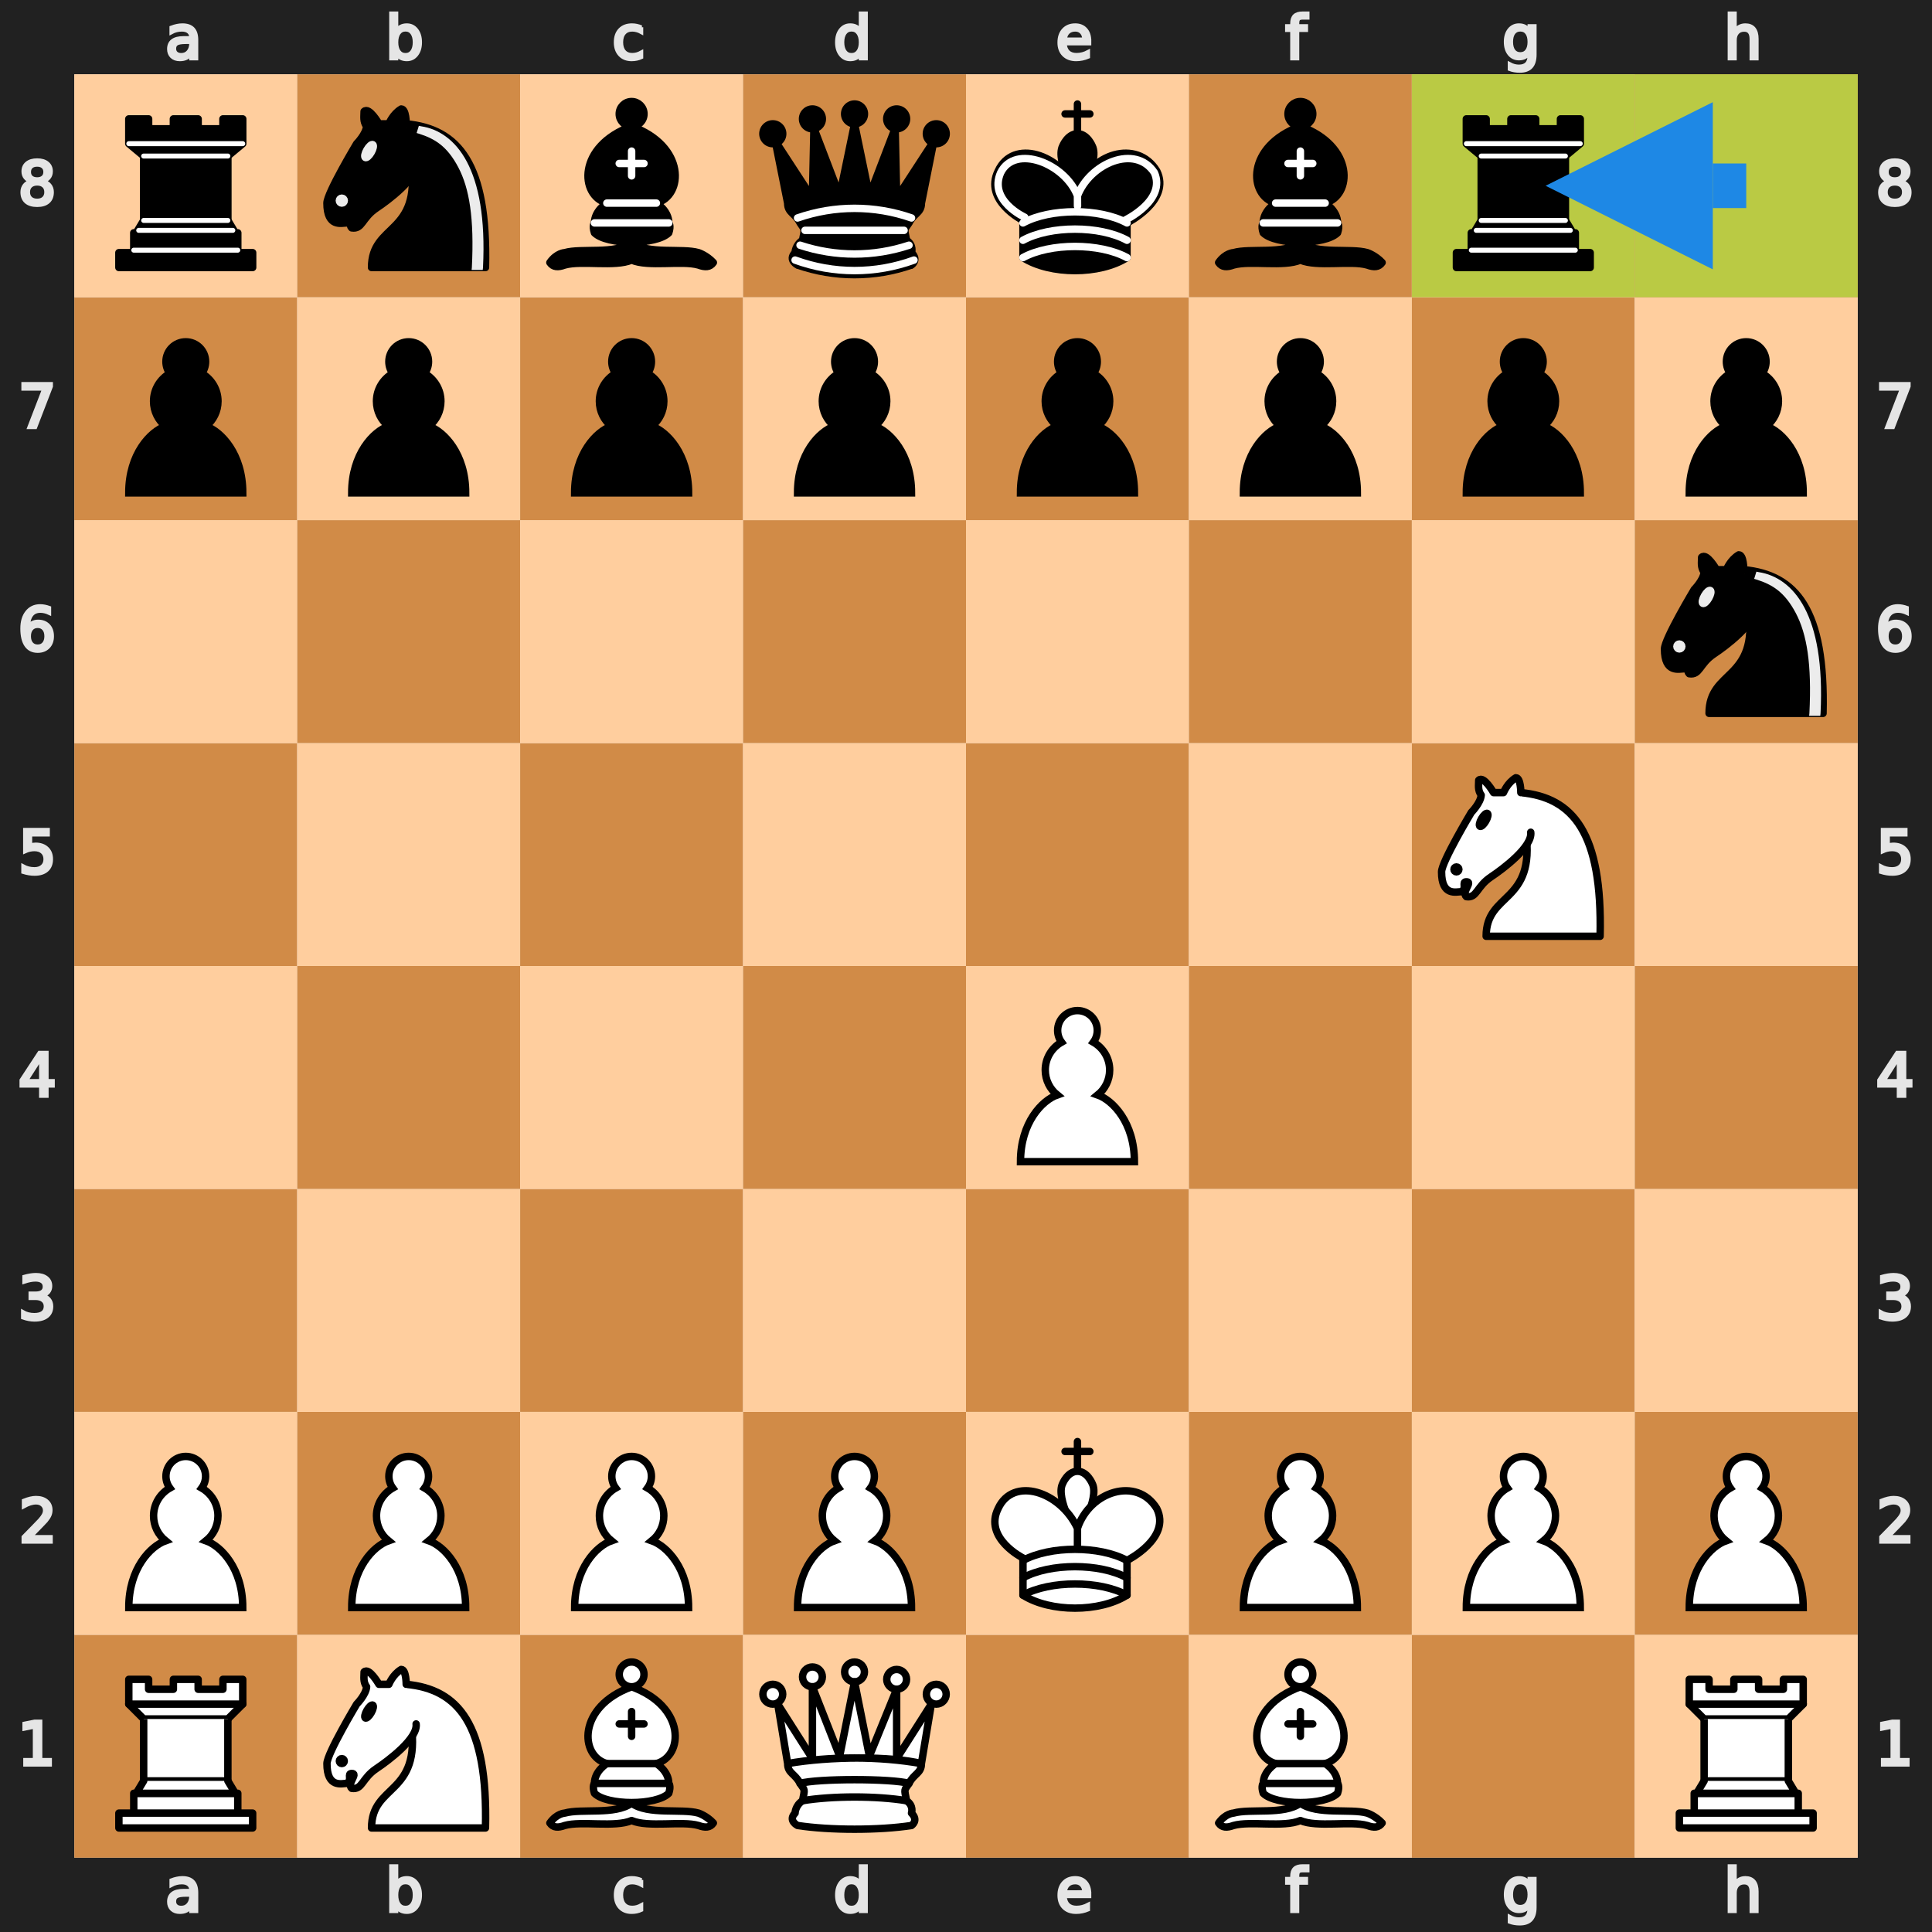
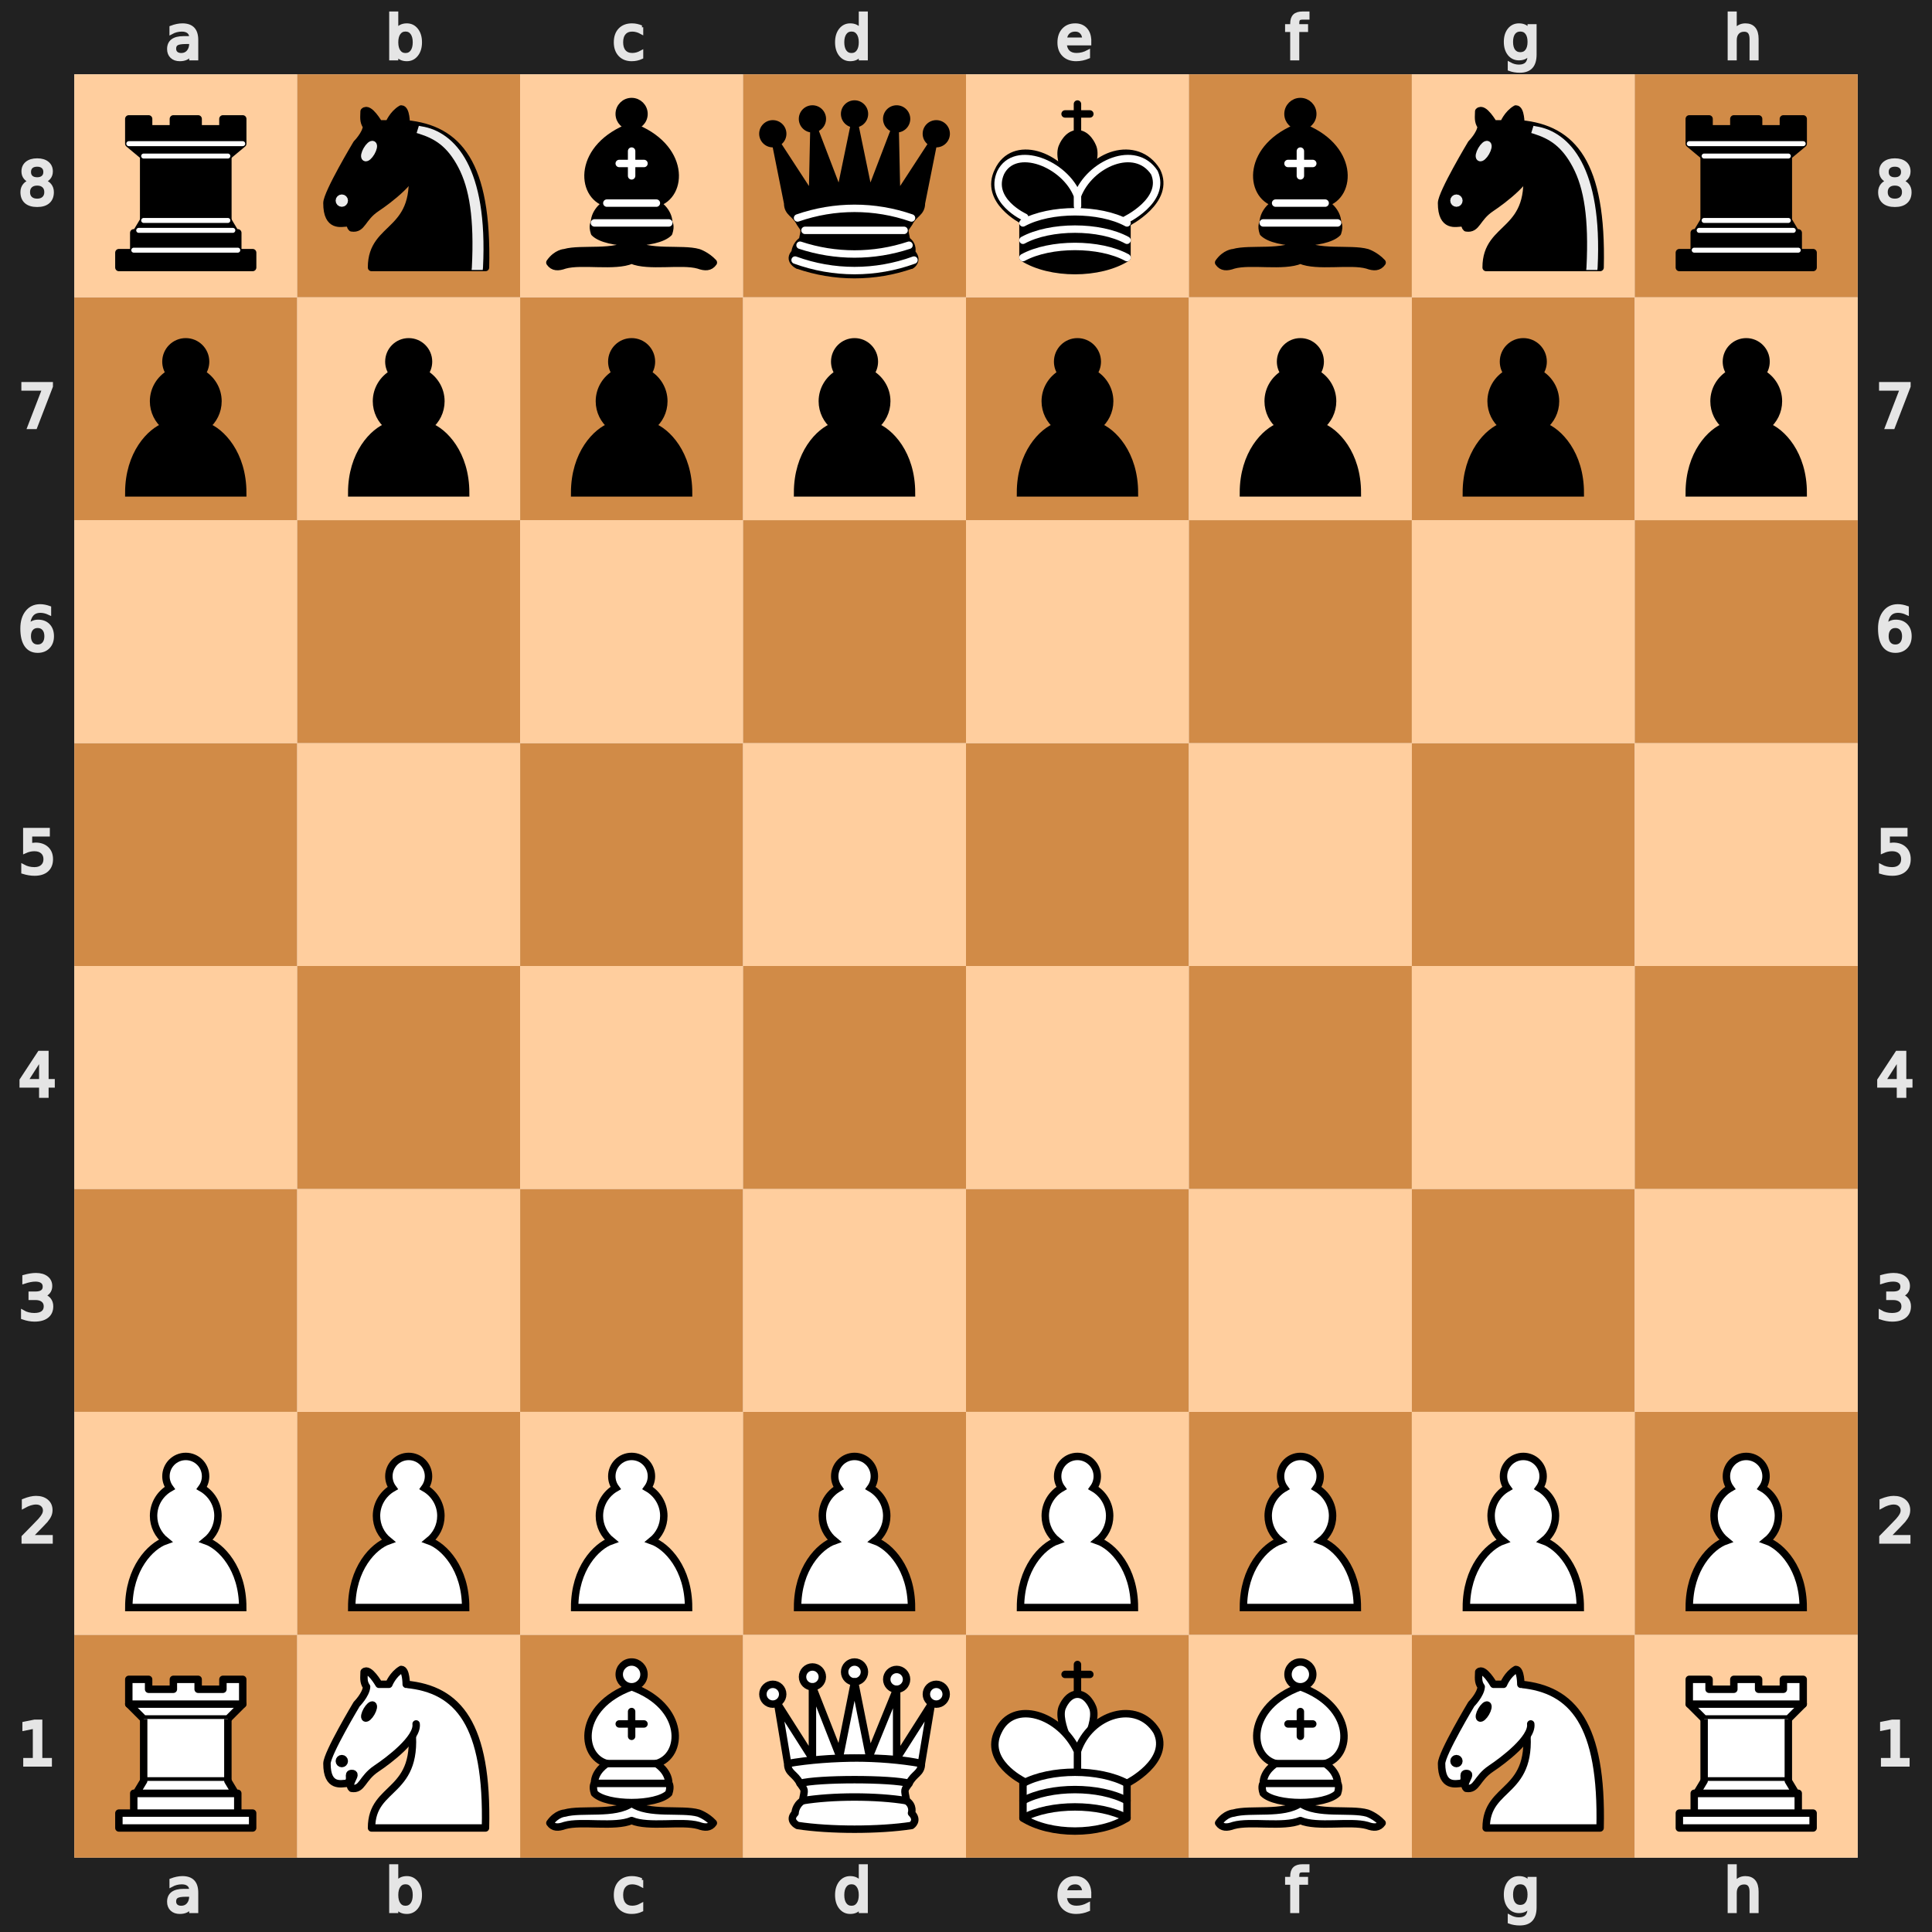
<svg xmlns="http://www.w3.org/2000/svg" xmlns:xlink="http://www.w3.org/1999/xlink" viewBox="0 0 390 390" width="400" height="400">
  <defs>
    <g id="white-pawn" class="white pawn">
      <path d="M22.5 9c-2.21 0-4 1.79-4 4 0 .89.29 1.71.78 2.38C17.33 16.5 16 18.59 16 21c0 2.03.94 3.84 2.41 5.03-3 1.06-7.41 5.55-7.41 13.47h23c0-7.92-4.41-12.41-7.41-13.47 1.47-1.19 2.41-3 2.41-5.03 0-2.41-1.33-4.5-3.28-5.62.49-.67.78-1.49.78-2.38 0-2.21-1.79-4-4-4z" fill="#fff" stroke="#000" stroke-width="1.5" stroke-linecap="round" />
    </g>
    <g id="white-knight" class="white knight" fill="none" fill-rule="evenodd" stroke="#000" stroke-width="1.5" stroke-linecap="round" stroke-linejoin="round">
      <path d="M 22,10 C 32.5,11 38.5,18 38,39 L 15,39 C 15,30 25,32.5 23,18" style="fill:#ffffff; stroke:#000000;" />
      <path d="M 24,18 C 24.38,20.91 18.45,25.37 16,27 C 13,29 13.18,31.34 11,31 C 9.958,30.06 12.41,27.96 11,28 C 10,28 11.19,29.23 10,30 C 9,30 5.997,31 6,26 C 6,24 12,14 12,14 C 12,14 13.89,12.1 14,10.5 C 13.27,9.506 13.5,8.5 13.5,7.5 C 14.5,6.5 16.5,10 16.5,10 L 18.5,10 C 18.5,10 19.28,8.008 21,7 C 22,7 22,10 22,10" style="fill:#ffffff; stroke:#000000;" />
      <path d="M 9.5 25.5 A 0.5 0.5 0 1 1 8.5,25.5 A 0.5 0.5 0 1 1 9.5 25.5 z" style="fill:#000000; stroke:#000000;" />
      <path d="M 15 15.5 A 0.5 1.5 0 1 1 14,15.5 A 0.5 1.5 0 1 1 15 15.5 z" transform="matrix(0.866,0.5,-0.5,0.866,9.693,-5.173)" style="fill:#000000; stroke:#000000;" />
    </g>
    <g id="white-bishop" class="white bishop" fill="none" fill-rule="evenodd" stroke="#000" stroke-width="1.5" stroke-linecap="round" stroke-linejoin="round">
      <g fill="#fff" stroke-linecap="butt">
        <path d="M9 36c3.39-.97 10.11.43 13.5-2 3.39 2.43 10.11 1.03 13.5 2 0 0 1.65.54 3 2-.68.97-1.65.99-3 .5-3.39-.97-10.11.46-13.5-1-3.39 1.46-10.11.03-13.5 1-1.354.49-2.323.47-3-.5 1.354-1.94 3-2 3-2zM15 32c2.5 2.5 12.5 2.5 15 0 .5-1.5 0-2 0-2 0-2.5-2.5-4-2.5-4 5.5-1.5 6-11.5-5-15.5-11 4-10.5 14-5 15.5 0 0-2.5 1.5-2.5 4 0 0-.5.5 0 2zM25 8a2.5 2.5 0 1 1-5 0 2.5 2.5 0 1 1 5 0z" />
      </g>
      <path d="M17.5 26h10M15 30h15m-7.5-14.5v5M20 18h5" stroke-linejoin="miter" />
    </g>
    <g id="white-rook" class="white rook" fill="#fff" fill-rule="evenodd" stroke="#000" stroke-width="1.5" stroke-linecap="round" stroke-linejoin="round">
      <path d="M9 39h27v-3H9v3zM12 36v-4h21v4H12zM11 14V9h4v2h5V9h5v2h5V9h4v5" stroke-linecap="butt" />
      <path d="M34 14l-3 3H14l-3-3" />
      <path d="M31 17v12.5H14V17" stroke-linecap="butt" stroke-linejoin="miter" />
      <path d="M31 29.5l1.5 2.5h-20l1.5-2.5" />
      <path d="M11 14h23" fill="none" stroke-linejoin="miter" />
    </g>
    <g id="white-queen" class="white queen" fill="#fff" fill-rule="evenodd" stroke="#000" stroke-width="1.5" stroke-linecap="round" stroke-linejoin="round">
      <path d="M8 12a2 2 0 1 1-4 0 2 2 0 1 1 4 0zM24.5 7.5a2 2 0 1 1-4 0 2 2 0 1 1 4 0zM41 12a2 2 0 1 1-4 0 2 2 0 1 1 4 0zM16 8.5a2 2 0 1 1-4 0 2 2 0 1 1 4 0zM33 9a2 2 0 1 1-4 0 2 2 0 1 1 4 0z" />
      <path d="M9 26c8.5-1.5 21-1.5 27 0l2-12-7 11V11l-5.5 13.5-3-15-3 15-5.5-14V25L7 14l2 12zM9 26c0 2 1.5 2 2.5 4 1 1.5 1 1 .5 3.5-1.5 1-1.5 2.5-1.5 2.5-1.5 1.5.5 2.5.5 2.5 6.5 1 16.5 1 23 0 0 0 1.5-1 0-2.5 0 0 .5-1.5-1-2.5-.5-2.5-.5-2 .5-3.5 1-2 2.5-2 2.5-4-8.5-1.5-18.5-1.5-27 0z" stroke-linecap="butt" />
      <path d="M11.5 30c3.5-1 18.5-1 22 0M12 33.5c6-1 15-1 21 0" fill="none" />
    </g>
    <g id="white-king" class="white king" fill="none" fill-rule="evenodd" stroke="#000" stroke-width="1.5" stroke-linecap="round" stroke-linejoin="round">
      <path d="M22.5 11.63V6M20 8h5" stroke-linejoin="miter" />
      <path d="M22.5 25s4.5-7.5 3-10.5c0 0-1-2.5-3-2.5s-3 2.5-3 2.5c-1.5 3 3 10.5 3 10.5" fill="#fff" stroke-linecap="butt" stroke-linejoin="miter" />
      <path d="M11.5 37c5.5 3.5 15.5 3.5 21 0v-7s9-4.5 6-10.5c-4-6.5-13.5-3.5-16 4V27v-3.5c-3.5-7.5-13-10.5-16-4-3 6 5 10 5 10V37z" fill="#fff" />
      <path d="M11.5 30c5.5-3 15.5-3 21 0m-21 3.5c5.5-3 15.5-3 21 0m-21 3.5c5.5-3 15.5-3 21 0" />
    </g>
    <g id="black-pawn" class="black pawn">
      <path d="M22.5 9c-2.21 0-4 1.79-4 4 0 .89.29 1.71.78 2.38C17.33 16.5 16 18.59 16 21c0 2.03.94 3.84 2.41 5.03-3 1.06-7.41 5.55-7.41 13.47h23c0-7.92-4.41-12.41-7.41-13.47 1.47-1.19 2.41-3 2.41-5.03 0-2.41-1.33-4.5-3.28-5.62.49-.67.78-1.49.78-2.38 0-2.21-1.79-4-4-4z" fill="#000" stroke="#000" stroke-width="1.5" stroke-linecap="round" />
    </g>
    <g id="black-knight" class="black knight" fill="none" fill-rule="evenodd" stroke="#000" stroke-width="1.5" stroke-linecap="round" stroke-linejoin="round">
      <path d="M 22,10 C 32.5,11 38.5,18 38,39 L 15,39 C 15,30 25,32.5 23,18" style="fill:#000000; stroke:#000000;" />
      <path d="M 24,18 C 24.38,20.91 18.45,25.37 16,27 C 13,29 13.18,31.34 11,31 C 9.958,30.06 12.41,27.96 11,28 C 10,28 11.19,29.23 10,30 C 9,30 5.997,31 6,26 C 6,24 12,14 12,14 C 12,14 13.89,12.1 14,10.5 C 13.27,9.506 13.5,8.5 13.5,7.5 C 14.5,6.5 16.5,10 16.5,10 L 18.5,10 C 18.5,10 19.28,8.008 21,7 C 22,7 22,10 22,10" style="fill:#000000; stroke:#000000;" />
      <path d="M 9.5 25.5 A 0.5 0.5 0 1 1 8.5,25.5 A 0.5 0.5 0 1 1 9.5 25.5 z" style="fill:#ececec; stroke:#ececec;" />
      <path d="M 15 15.5 A 0.5 1.5 0 1 1 14,15.5 A 0.5 1.5 0 1 1 15 15.5 z" transform="matrix(0.866,0.5,-0.5,0.866,9.693,-5.173)" style="fill:#ececec; stroke:#ececec;" />
      <path d="M 24.55,10.4 L 24.1,11.85 L 24.6,12 C 27.75,13 30.25,14.49 32.5,18.75 C 34.75,23.01 35.75,29.06 35.25,39 L 35.2,39.5 L 37.45,39.5 L 37.5,39 C 38,28.94 36.62,22.15 34.25,17.66 C 31.88,13.17 28.46,11.02 25.06,10.5 L 24.55,10.4 z " style="fill:#ececec; stroke:none;" />
    </g>
    <g id="black-bishop" class="black bishop" fill="none" fill-rule="evenodd" stroke="#000" stroke-width="1.5" stroke-linecap="round" stroke-linejoin="round">
      <path d="M9 36c3.39-.97 10.11.43 13.5-2 3.39 2.43 10.11 1.03 13.5 2 0 0 1.65.54 3 2-.68.97-1.65.99-3 .5-3.39-.97-10.11.46-13.5-1-3.39 1.46-10.11.03-13.5 1-1.354.49-2.323.47-3-.5 1.354-1.94 3-2 3-2zm6-4c2.5 2.5 12.5 2.5 15 0 .5-1.5 0-2 0-2 0-2.5-2.5-4-2.5-4 5.5-1.5 6-11.5-5-15.5-11 4-10.5 14-5 15.5 0 0-2.5 1.5-2.5 4 0 0-.5.5 0 2zM25 8a2.5 2.5 0 1 1-5 0 2.5 2.5 0 1 1 5 0z" fill="#000" stroke-linecap="butt" />
      <path d="M17.5 26h10M15 30h15m-7.5-14.5v5M20 18h5" stroke="#fff" stroke-linejoin="miter" />
    </g>
    <g id="black-rook" class="black rook" fill="#000" fill-rule="evenodd" stroke="#000" stroke-width="1.5" stroke-linecap="round" stroke-linejoin="round">
      <path d="M9 39h27v-3H9v3zM12.5 32l1.5-2.5h17l1.5 2.5h-20zM12 36v-4h21v4H12z" stroke-linecap="butt" />
      <path d="M14 29.5v-13h17v13H14z" stroke-linecap="butt" stroke-linejoin="miter" />
      <path d="M14 16.5L11 14h23l-3 2.5H14zM11 14V9h4v2h5V9h5v2h5V9h4v5H11z" stroke-linecap="butt" />
      <path d="M12 35.5h21M13 31.5h19M14 29.5h17M14 16.5h17M11 14h23" fill="none" stroke="#fff" stroke-width="1" stroke-linejoin="miter" />
    </g>
    <g id="black-queen" class="black queen" fill="#000" fill-rule="evenodd" stroke="#000" stroke-width="1.5" stroke-linecap="round" stroke-linejoin="round">
      <g fill="#000" stroke="none">
        <circle cx="6" cy="12" r="2.75" />
        <circle cx="14" cy="9" r="2.75" />
        <circle cx="22.5" cy="8" r="2.75" />
        <circle cx="31" cy="9" r="2.75" />
        <circle cx="39" cy="12" r="2.75" />
      </g>
      <path d="M9 26c8.5-1.5 21-1.5 27 0l2.5-12.5L31 25l-.3-14.1-5.2 13.6-3-14.5-3 14.5-5.2-13.6L14 25 6.5 13.5 9 26zM9 26c0 2 1.5 2 2.5 4 1 1.5 1 1 .5 3.5-1.5 1-1.5 2.5-1.5 2.5-1.5 1.5.5 2.5.5 2.5 6.5 1 16.5 1 23 0 0 0 1.5-1 0-2.5 0 0 .5-1.5-1-2.5-.5-2.5-.5-2 .5-3.5 1-2 2.5-2 2.5-4-8.5-1.5-18.5-1.5-27 0z" stroke-linecap="butt" />
      <path d="M11 38.5a35 35 1 0 0 23 0" fill="none" stroke-linecap="butt" />
      <path d="M11 29a35 35 1 0 1 23 0M12.5 31.5h20M11.5 34.5a35 35 1 0 0 22 0M10.5 37.5a35 35 1 0 0 24 0" fill="none" stroke="#fff" />
    </g>
    <g id="black-king" class="black king" fill="none" fill-rule="evenodd" stroke="#000" stroke-width="1.5" stroke-linecap="round" stroke-linejoin="round">
      <path d="M22.5 11.63V6" stroke-linejoin="miter" />
      <path d="M22.5 25s4.5-7.5 3-10.5c0 0-1-2.5-3-2.5s-3 2.5-3 2.5c-1.5 3 3 10.5 3 10.5" fill="#000" stroke-linecap="butt" stroke-linejoin="miter" />
      <path d="M11.5 37c5.5 3.5 15.5 3.5 21 0v-7s9-4.5 6-10.5c-4-6.5-13.5-3.5-16 4V27v-3.5c-3.5-7.5-13-10.5-16-4-3 6 5 10 5 10V37z" fill="#000" />
      <path d="M20 8h5" stroke-linejoin="miter" />
      <path d="M32 29.5s8.5-4 6.03-9.65C34.15 14 25 18 22.5 24.5l.01 2.1-.01-2.1C20 18 9.906 14 6.997 19.85c-2.497 5.65 4.853 9 4.853 9M11.5 30c5.5-3 15.5-3 21 0m-21 3.5c5.5-3 15.5-3 21 0m-21 3.5c5.5-3 15.5-3 21 0" stroke="#fff" />
    </g>
  </defs>
  <rect x="7.5" y="7.5" width="375" height="375" fill="none" stroke="#212121" stroke-width="15" />
  <g transform="translate(20, 1) scale(0.75, 0.75)" fill="#e5e5e5" stroke="#e5e5e5">
    <path d="M23.328 10.016q-1.742 0-2.414.398-.672.398-.672 1.36 0 .765.5 1.218.508.445 1.375.445 1.196 0 1.914-.843.727-.852.727-2.258v-.32zm2.867-.594v4.992h-1.437v-1.328q-.492.797-1.227 1.18-.734.375-1.797.375-1.343 0-2.14-.75-.79-.758-.79-2.024 0-1.476.985-2.226.992-.75 2.953-.75h2.016V8.75q0-.992-.656-1.531-.649-.547-1.829-.547-.75 0-1.46.18-.711.18-1.368.539V6.062q.79-.304 1.532-.453.742-.156 1.445-.156 1.898 0 2.836.984.937.985.937 2.985z" />
  </g>
  <g transform="translate(20, 375) scale(0.75, 0.75)" fill="#e5e5e5" stroke="#e5e5e5">
    <path d="M23.328 10.016q-1.742 0-2.414.398-.672.398-.672 1.36 0 .765.5 1.218.508.445 1.375.445 1.196 0 1.914-.843.727-.852.727-2.258v-.32zm2.867-.594v4.992h-1.437v-1.328q-.492.797-1.227 1.18-.734.375-1.797.375-1.343 0-2.14-.75-.79-.758-.79-2.024 0-1.476.985-2.226.992-.75 2.953-.75h2.016V8.75q0-.992-.656-1.531-.649-.547-1.829-.547-.75 0-1.46.18-.711.18-1.368.539V6.062q.79-.304 1.532-.453.742-.156 1.445-.156 1.898 0 2.836.984.937.985.937 2.985z" />
  </g>
  <g transform="translate(65, 1) scale(0.75, 0.75)" fill="#e5e5e5" stroke="#e5e5e5">
    <path d="M24.922 10.047q0-1.586-.656-2.485-.649-.906-1.79-.906-1.14 0-1.796.906-.649.899-.649 2.485 0 1.586.649 2.492.656.898 1.797.898 1.14 0 1.789-.898.656-.906.656-2.492zm-4.89-3.055q.452-.781 1.14-1.156.695-.383 1.656-.383 1.594 0 2.586 1.266 1 1.265 1 3.328 0 2.062-1 3.328-.992 1.266-2.586 1.266-.96 0-1.656-.375-.688-.383-1.14-1.164v1.312h-1.446V2.258h1.445z" />
  </g>
  <g transform="translate(65, 375) scale(0.75, 0.75)" fill="#e5e5e5" stroke="#e5e5e5">
    <path d="M24.922 10.047q0-1.586-.656-2.485-.649-.906-1.79-.906-1.14 0-1.796.906-.649.899-.649 2.485 0 1.586.649 2.492.656.898 1.797.898 1.14 0 1.789-.898.656-.906.656-2.492zm-4.89-3.055q.452-.781 1.14-1.156.695-.383 1.656-.383 1.594 0 2.586 1.266 1 1.265 1 3.328 0 2.062-1 3.328-.992 1.266-2.586 1.266-.96 0-1.656-.375-.688-.383-1.14-1.164v1.312h-1.446V2.258h1.445z" />
  </g>
  <g transform="translate(110, 1) scale(0.75, 0.75)" fill="#e5e5e5" stroke="#e5e5e5">
    <path d="M25.96 6v1.344q-.608-.336-1.226-.5-.609-.172-1.234-.172-1.398 0-2.172.89-.773.883-.773 2.485 0 1.601.773 2.492.774.883 2.172.883.625 0 1.234-.164.618-.172 1.227-.508v1.328q-.602.281-1.25.422-.64.14-1.367.14-1.977 0-3.14-1.242-1.165-1.242-1.165-3.351 0-2.14 1.172-3.367 1.18-1.227 3.227-1.227.664 0 1.296.14.633.134 1.227.407z" />
  </g>
  <g transform="translate(110, 375) scale(0.75, 0.75)" fill="#e5e5e5" stroke="#e5e5e5">
    <path d="M25.96 6v1.344q-.608-.336-1.226-.5-.609-.172-1.234-.172-1.398 0-2.172.89-.773.883-.773 2.485 0 1.601.773 2.492.774.883 2.172.883.625 0 1.234-.164.618-.172 1.227-.508v1.328q-.602.281-1.25.422-.64.14-1.367.14-1.977 0-3.14-1.242-1.165-1.242-1.165-3.351 0-2.14 1.172-3.367 1.18-1.227 3.227-1.227.664 0 1.296.14.633.134 1.227.407z" />
  </g>
  <g transform="translate(155, 1) scale(0.75, 0.75)" fill="#e5e5e5" stroke="#e5e5e5">
    <path d="M24.973 6.992V2.258h1.437v12.156h-1.437v-1.312q-.453.78-1.149 1.164-.687.375-1.656.375-1.586 0-2.586-1.266-.992-1.266-.992-3.328 0-2.063.992-3.328 1-1.266 2.586-1.266.969 0 1.656.383.696.375 1.149 1.156zm-4.899 3.055q0 1.586.649 2.492.656.898 1.797.898 1.14 0 1.796-.898.657-.906.657-2.492 0-1.586-.657-2.485-.656-.906-1.796-.906-1.141 0-1.797.906-.649.899-.649 2.485z" />
  </g>
  <g transform="translate(155, 375) scale(0.75, 0.75)" fill="#e5e5e5" stroke="#e5e5e5">
    <path d="M24.973 6.992V2.258h1.437v12.156h-1.437v-1.312q-.453.78-1.149 1.164-.687.375-1.656.375-1.586 0-2.586-1.266-.992-1.266-.992-3.328 0-2.063.992-3.328 1-1.266 2.586-1.266.969 0 1.656.383.696.375 1.149 1.156zm-4.899 3.055q0 1.586.649 2.492.656.898 1.797.898 1.14 0 1.796-.898.657-.906.657-2.492 0-1.586-.657-2.485-.656-.906-1.796-.906-1.141 0-1.797.906-.649.899-.649 2.485z" />
  </g>
  <g transform="translate(200, 1) scale(0.75, 0.75)" fill="#e5e5e5" stroke="#e5e5e5">
    <path d="M26.555 9.68v.703h-6.61q.094 1.484.89 2.265.806.774 2.235.774.828 0 1.602-.203.781-.203 1.547-.61v1.36q-.774.328-1.586.5-.813.172-1.649.172-2.093 0-3.32-1.22-1.219-1.218-1.219-3.296 0-2.148 1.157-3.406 1.164-1.266 3.132-1.266 1.766 0 2.79 1.14 1.03 1.134 1.03 3.087zm-1.438-.422q-.015-1.18-.664-1.883-.64-.703-1.703-.703-1.203 0-1.93.68-.718.68-.828 1.914z" />
  </g>
  <g transform="translate(200, 375) scale(0.75, 0.75)" fill="#e5e5e5" stroke="#e5e5e5">
    <path d="M26.555 9.68v.703h-6.61q.094 1.484.89 2.265.806.774 2.235.774.828 0 1.602-.203.781-.203 1.547-.61v1.36q-.774.328-1.586.5-.813.172-1.649.172-2.093 0-3.32-1.22-1.219-1.218-1.219-3.296 0-2.148 1.157-3.406 1.164-1.266 3.132-1.266 1.766 0 2.79 1.14 1.03 1.134 1.03 3.087zm-1.438-.422q-.015-1.18-.664-1.883-.64-.703-1.703-.703-1.203 0-1.93.68-.718.68-.828 1.914z" />
  </g>
  <g transform="translate(245, 1) scale(0.75, 0.75)" fill="#e5e5e5" stroke="#e5e5e5">
    <path d="M25.285 2.258v1.195H23.91q-.773 0-1.078.313-.297.312-.297 1.125v.773h2.367v1.117h-2.367v7.633H21.09V6.781h-1.375V5.664h1.375v-.61q0-1.46.68-2.124.68-.672 2.156-.672z" />
  </g>
  <g transform="translate(245, 375) scale(0.75, 0.75)" fill="#e5e5e5" stroke="#e5e5e5">
    <path d="M25.285 2.258v1.195H23.91q-.773 0-1.078.313-.297.312-.297 1.125v.773h2.367v1.117h-2.367v7.633H21.09V6.781h-1.375V5.664h1.375v-.61q0-1.46.68-2.124.68-.672 2.156-.672z" />
  </g>
  <g transform="translate(290, 1) scale(0.75, 0.75)" fill="#e5e5e5" stroke="#e5e5e5">
    <path d="M24.973 9.937q0-1.562-.649-2.421-.64-.86-1.804-.86-1.157 0-1.805.86-.64.859-.64 2.421 0 1.555.64 2.415.648.859 1.805.859 1.164 0 1.804-.86.649-.859.649-2.414zm1.437 3.391q0 2.234-.992 3.32-.992 1.094-3.04 1.094-.757 0-1.429-.117-.672-.11-1.304-.344v-1.398q.632.344 1.25.508.617.164 1.257.164 1.414 0 2.118-.743.703-.734.703-2.226v-.711q-.446.773-1.141 1.156-.695.383-1.664.383-1.61 0-2.594-1.227-.984-1.226-.984-3.25 0-2.03.984-3.257.985-1.227 2.594-1.227.969 0 1.664.383t1.14 1.156V5.664h1.438z" />
  </g>
  <g transform="translate(290, 375) scale(0.75, 0.75)" fill="#e5e5e5" stroke="#e5e5e5">
    <path d="M24.973 9.937q0-1.562-.649-2.421-.64-.86-1.804-.86-1.157 0-1.805.86-.64.859-.64 2.421 0 1.555.64 2.415.648.859 1.805.859 1.164 0 1.804-.86.649-.859.649-2.414zm1.437 3.391q0 2.234-.992 3.32-.992 1.094-3.04 1.094-.757 0-1.429-.117-.672-.11-1.304-.344v-1.398q.632.344 1.25.508.617.164 1.257.164 1.414 0 2.118-.743.703-.734.703-2.226v-.711q-.446.773-1.141 1.156-.695.383-1.664.383-1.61 0-2.594-1.227-.984-1.226-.984-3.25 0-2.03.984-3.257.985-1.227 2.594-1.227.969 0 1.664.383t1.14 1.156V5.664h1.438z" />
  </g>
  <g transform="translate(335, 1) scale(0.75, 0.75)" fill="#e5e5e5" stroke="#e5e5e5">
    <path d="M26.164 9.133v5.281h-1.437V9.18q0-1.243-.485-1.86-.484-.617-1.453-.617-1.164 0-1.836.742-.672.742-.672 2.024v4.945h-1.445V2.258h1.445v4.765q.516-.789 1.211-1.18.703-.39 1.617-.39 1.508 0 2.282.938.773.93.773 2.742z" />
  </g>
  <g transform="translate(335, 375) scale(0.75, 0.75)" fill="#e5e5e5" stroke="#e5e5e5">
    <path d="M26.164 9.133v5.281h-1.437V9.18q0-1.243-.485-1.86-.484-.617-1.453-.617-1.164 0-1.836.742-.672.742-.672 2.024v4.945h-1.445V2.258h1.445v4.765q.516-.789 1.211-1.18.703-.39 1.617-.39 1.508 0 2.282.938.773.93.773 2.742z" />
  </g>
  <g transform="translate(0, 335) scale(0.75, 0.75)" fill="#e5e5e5" stroke="#e5e5e5">
    <path d="M6.754 26.996h2.578v-8.898l-2.805.562v-1.437l2.79-.563h1.578v10.336h2.578v1.328h-6.72z" />
  </g>
  <g transform="translate(375, 335) scale(0.75, 0.75)" fill="#e5e5e5" stroke="#e5e5e5">
    <path d="M6.754 26.996h2.578v-8.898l-2.805.562v-1.437l2.79-.563h1.578v10.336h2.578v1.328h-6.72z" />
  </g>
  <g transform="translate(0, 290) scale(0.75, 0.75)" fill="#e5e5e5" stroke="#e5e5e5">
    <path d="M8.195 26.996h5.508v1.328H6.297v-1.328q.898-.93 2.445-2.492 1.555-1.57 1.953-2.024.758-.851 1.055-1.437.305-.594.305-1.164 0-.93-.657-1.516-.648-.586-1.695-.586-.742 0-1.57.258-.82.258-1.758.781v-1.593q.953-.383 1.781-.578.828-.196 1.516-.196 1.812 0 2.89.906 1.079.907 1.079 2.422 0 .72-.274 1.368-.265.64-.976 1.515-.196.227-1.243 1.313-1.046 1.078-2.953 3.023z" />
  </g>
  <g transform="translate(375, 290) scale(0.75, 0.75)" fill="#e5e5e5" stroke="#e5e5e5">
    <path d="M8.195 26.996h5.508v1.328H6.297v-1.328q.898-.93 2.445-2.492 1.555-1.57 1.953-2.024.758-.851 1.055-1.437.305-.594.305-1.164 0-.93-.657-1.516-.648-.586-1.695-.586-.742 0-1.57.258-.82.258-1.758.781v-1.593q.953-.383 1.781-.578.828-.196 1.516-.196 1.812 0 2.89.906 1.079.907 1.079 2.422 0 .72-.274 1.368-.265.64-.976 1.515-.196.227-1.243 1.313-1.046 1.078-2.953 3.023z" />
  </g>
  <g transform="translate(0, 245) scale(0.75, 0.75)" fill="#e5e5e5" stroke="#e5e5e5">
    <path d="M11.434 22.035q1.132.242 1.765 1.008.64.766.64 1.89 0 1.727-1.187 2.672-1.187.946-3.375.946-.734 0-1.515-.149-.774-.14-1.602-.43V26.45q.656.383 1.438.578.78.196 1.632.196 1.485 0 2.258-.586.782-.586.782-1.703 0-1.032-.727-1.61-.719-.586-2.008-.586h-1.36v-1.297h1.423q1.164 0 1.78-.46.618-.47.618-1.344 0-.899-.64-1.375-.633-.485-1.82-.485-.65 0-1.391.141-.743.14-1.633.437V16.95q.898-.25 1.68-.375.788-.125 1.484-.125 1.797 0 2.844.82 1.046.813 1.046 2.204 0 .968-.554 1.64-.555.664-1.578.922z" />
  </g>
  <g transform="translate(375, 245) scale(0.75, 0.75)" fill="#e5e5e5" stroke="#e5e5e5">
    <path d="M11.434 22.035q1.132.242 1.765 1.008.64.766.64 1.89 0 1.727-1.187 2.672-1.187.946-3.375.946-.734 0-1.515-.149-.774-.14-1.602-.43V26.45q.656.383 1.438.578.78.196 1.632.196 1.485 0 2.258-.586.782-.586.782-1.703 0-1.032-.727-1.61-.719-.586-2.008-.586h-1.36v-1.297h1.423q1.164 0 1.78-.46.618-.47.618-1.344 0-.899-.64-1.375-.633-.485-1.82-.485-.65 0-1.391.141-.743.14-1.633.437V16.95q.898-.25 1.68-.375.788-.125 1.484-.125 1.797 0 2.844.82 1.046.813 1.046 2.204 0 .968-.554 1.64-.555.664-1.578.922z" />
  </g>
  <g transform="translate(0, 200) scale(0.75, 0.75)" fill="#e5e5e5" stroke="#e5e5e5">
    <path d="M11.016 18.035L7.03 24.262h3.985zm-.414-1.375h1.984v7.602h1.664v1.312h-1.664v2.75h-1.57v-2.75H5.75v-1.523z" />
  </g>
  <g transform="translate(375, 200) scale(0.75, 0.75)" fill="#e5e5e5" stroke="#e5e5e5">
    <path d="M11.016 18.035L7.03 24.262h3.985zm-.414-1.375h1.984v7.602h1.664v1.312h-1.664v2.75h-1.57v-2.75H5.75v-1.523z" />
  </g>
  <g transform="translate(0, 155) scale(0.75, 0.75)" fill="#e5e5e5" stroke="#e5e5e5">
    <path d="M6.719 16.66h6.195v1.328h-4.75v2.86q.344-.118.688-.172.343-.063.687-.063 1.953 0 3.094 1.07 1.14 1.07 1.14 2.899 0 1.883-1.171 2.93-1.172 1.039-3.305 1.039-.735 0-1.5-.125-.758-.125-1.57-.375v-1.586q.703.383 1.453.57.75.188 1.586.188 1.351 0 2.14-.711.79-.711.79-1.93 0-1.219-.79-1.93-.789-.71-2.14-.71-.633 0-1.266.14-.625.14-1.281.438z" />
  </g>
  <g transform="translate(375, 155) scale(0.75, 0.75)" fill="#e5e5e5" stroke="#e5e5e5">
    <path d="M6.719 16.66h6.195v1.328h-4.75v2.86q.344-.118.688-.172.343-.063.687-.063 1.953 0 3.094 1.07 1.14 1.07 1.14 2.899 0 1.883-1.171 2.93-1.172 1.039-3.305 1.039-.735 0-1.5-.125-.758-.125-1.57-.375v-1.586q.703.383 1.453.57.75.188 1.586.188 1.351 0 2.14-.711.79-.711.79-1.93 0-1.219-.79-1.93-.789-.71-2.14-.71-.633 0-1.266.14-.625.14-1.281.438z" />
  </g>
  <g transform="translate(0, 110) scale(0.75, 0.75)" fill="#e5e5e5" stroke="#e5e5e5">
    <path d="M10.137 21.863q-1.063 0-1.688.727-.617.726-.617 1.992 0 1.258.617 1.992.625.727 1.688.727 1.062 0 1.68-.727.624-.734.624-1.992 0-1.266-.625-1.992-.617-.727-1.68-.727zm3.133-4.945v1.437q-.594-.28-1.204-.43-.601-.148-1.195-.148-1.562 0-2.39 1.055-.82 1.055-.938 3.188.46-.68 1.156-1.04.696-.367 1.531-.367 1.758 0 2.774 1.07 1.023 1.063 1.023 2.899 0 1.797-1.062 2.883-1.063 1.086-2.828 1.086-2.024 0-3.094-1.547-1.07-1.555-1.07-4.5 0-2.766 1.312-4.406 1.313-1.649 3.524-1.649.593 0 1.195.117.61.118 1.266.352z" />
  </g>
  <g transform="translate(375, 110) scale(0.75, 0.75)" fill="#e5e5e5" stroke="#e5e5e5">
    <path d="M10.137 21.863q-1.063 0-1.688.727-.617.726-.617 1.992 0 1.258.617 1.992.625.727 1.688.727 1.062 0 1.68-.727.624-.734.624-1.992 0-1.266-.625-1.992-.617-.727-1.68-.727zm3.133-4.945v1.437q-.594-.28-1.204-.43-.601-.148-1.195-.148-1.562 0-2.39 1.055-.82 1.055-.938 3.188.46-.68 1.156-1.04.696-.367 1.531-.367 1.758 0 2.774 1.07 1.023 1.063 1.023 2.899 0 1.797-1.062 2.883-1.063 1.086-2.828 1.086-2.024 0-3.094-1.547-1.07-1.555-1.07-4.5 0-2.766 1.312-4.406 1.313-1.649 3.524-1.649.593 0 1.195.117.61.118 1.266.352z" />
  </g>
  <g transform="translate(0, 65) scale(0.75, 0.75)" fill="#e5e5e5" stroke="#e5e5e5">
    <path d="M6.25 16.66h7.5v.672L9.516 28.324H7.867l3.985-10.336H6.25z" />
  </g>
  <g transform="translate(375, 65) scale(0.75, 0.75)" fill="#e5e5e5" stroke="#e5e5e5">
    <path d="M6.25 16.66h7.5v.672L9.516 28.324H7.867l3.985-10.336H6.25z" />
  </g>
  <g transform="translate(0, 20) scale(0.75, 0.75)" fill="#e5e5e5" stroke="#e5e5e5">
    <path d="M10 22.785q-1.125 0-1.773.602-.641.601-.641 1.656t.64 1.656q.649.602 1.774.602t1.773-.602q.649-.61.649-1.656 0-1.055-.649-1.656-.64-.602-1.773-.602zm-1.578-.672q-1.016-.25-1.586-.945-.563-.695-.563-1.695 0-1.399.993-2.211 1-.813 2.734-.813 1.742 0 2.734.813.993.812.993 2.21 0 1-.57 1.696-.563.695-1.571.945 1.14.266 1.773 1.04.641.773.641 1.89 0 1.695-1.04 2.602-1.03.906-2.96.906t-2.969-.906Q6 26.738 6 25.043q0-1.117.64-1.89.641-.774 1.782-1.04zm-.578-2.492q0 .906.562 1.414.57.508 1.594.508 1.016 0 1.586-.508.578-.508.578-1.414 0-.906-.578-1.414-.57-.508-1.586-.508-1.023 0-1.594.508-.562.508-.562 1.414z" />
  </g>
  <g transform="translate(375, 20) scale(0.75, 0.75)" fill="#e5e5e5" stroke="#e5e5e5">
    <path d="M10 22.785q-1.125 0-1.773.602-.641.601-.641 1.656t.64 1.656q.649.602 1.774.602t1.773-.602q.649-.61.649-1.656 0-1.055-.649-1.656-.64-.602-1.773-.602zm-1.578-.672q-1.016-.25-1.586-.945-.563-.695-.563-1.695 0-1.399.993-2.211 1-.813 2.734-.813 1.742 0 2.734.813.993.812.993 2.21 0 1-.57 1.696-.563.695-1.571.945 1.14.266 1.773 1.04.641.773.641 1.89 0 1.695-1.04 2.602-1.03.906-2.96.906t-2.969-.906Q6 26.738 6 25.043q0-1.117.64-1.89.641-.774 1.782-1.04zm-.578-2.492q0 .906.562 1.414.57.508 1.594.508 1.016 0 1.586-.508.578-.508.578-1.414 0-.906-.578-1.414-.57-.508-1.586-.508-1.023 0-1.594.508-.562.508-.562 1.414z" />
  </g>
  <rect x="15" y="330" width="45" height="45" class="square dark a1" stroke="none" fill="#d18b47" />
  <rect x="60" y="330" width="45" height="45" class="square light b1" stroke="none" fill="#ffce9e" />
  <rect x="105" y="330" width="45" height="45" class="square dark c1" stroke="none" fill="#d18b47" />
  <rect x="150" y="330" width="45" height="45" class="square light d1" stroke="none" fill="#ffce9e" />
  <rect x="195" y="330" width="45" height="45" class="square dark e1" stroke="none" fill="#d18b47" />
  <rect x="240" y="330" width="45" height="45" class="square light f1" stroke="none" fill="#ffce9e" />
  <rect x="285" y="330" width="45" height="45" class="square dark g1" stroke="none" fill="#d18b47" />
  <rect x="330" y="330" width="45" height="45" class="square light h1" stroke="none" fill="#ffce9e" />
  <rect x="15" y="285" width="45" height="45" class="square light a2" stroke="none" fill="#ffce9e" />
  <rect x="60" y="285" width="45" height="45" class="square dark b2" stroke="none" fill="#d18b47" />
  <rect x="105" y="285" width="45" height="45" class="square light c2" stroke="none" fill="#ffce9e" />
  <rect x="150" y="285" width="45" height="45" class="square dark d2" stroke="none" fill="#d18b47" />
  <rect x="195" y="285" width="45" height="45" class="square light e2" stroke="none" fill="#ffce9e" />
  <rect x="240" y="285" width="45" height="45" class="square dark f2" stroke="none" fill="#d18b47" />
  <rect x="285" y="285" width="45" height="45" class="square light g2" stroke="none" fill="#ffce9e" />
  <rect x="330" y="285" width="45" height="45" class="square dark h2" stroke="none" fill="#d18b47" />
  <rect x="15" y="240" width="45" height="45" class="square dark a3" stroke="none" fill="#d18b47" />
  <rect x="60" y="240" width="45" height="45" class="square light b3" stroke="none" fill="#ffce9e" />
  <rect x="105" y="240" width="45" height="45" class="square dark c3" stroke="none" fill="#d18b47" />
  <rect x="150" y="240" width="45" height="45" class="square light d3" stroke="none" fill="#ffce9e" />
  <rect x="195" y="240" width="45" height="45" class="square dark e3" stroke="none" fill="#d18b47" />
  <rect x="240" y="240" width="45" height="45" class="square light f3" stroke="none" fill="#ffce9e" />
  <rect x="285" y="240" width="45" height="45" class="square dark g3" stroke="none" fill="#d18b47" />
  <rect x="330" y="240" width="45" height="45" class="square light h3" stroke="none" fill="#ffce9e" />
  <rect x="15" y="195" width="45" height="45" class="square light a4" stroke="none" fill="#ffce9e" />
  <rect x="60" y="195" width="45" height="45" class="square dark b4" stroke="none" fill="#d18b47" />
  <rect x="105" y="195" width="45" height="45" class="square light c4" stroke="none" fill="#ffce9e" />
  <rect x="150" y="195" width="45" height="45" class="square dark d4" stroke="none" fill="#d18b47" />
  <rect x="195" y="195" width="45" height="45" class="square light e4" stroke="none" fill="#ffce9e" />
  <rect x="240" y="195" width="45" height="45" class="square dark f4" stroke="none" fill="#d18b47" />
  <rect x="285" y="195" width="45" height="45" class="square light g4" stroke="none" fill="#ffce9e" />
  <rect x="330" y="195" width="45" height="45" class="square dark h4" stroke="none" fill="#d18b47" />
  <rect x="15" y="150" width="45" height="45" class="square dark a5" stroke="none" fill="#d18b47" />
  <rect x="60" y="150" width="45" height="45" class="square light b5" stroke="none" fill="#ffce9e" />
  <rect x="105" y="150" width="45" height="45" class="square dark c5" stroke="none" fill="#d18b47" />
  <rect x="150" y="150" width="45" height="45" class="square light d5" stroke="none" fill="#ffce9e" />
  <rect x="195" y="150" width="45" height="45" class="square dark e5" stroke="none" fill="#d18b47" />
  <rect x="240" y="150" width="45" height="45" class="square light f5" stroke="none" fill="#ffce9e" />
  <rect x="285" y="150" width="45" height="45" class="square dark g5" stroke="none" fill="#d18b47" />
  <rect x="330" y="150" width="45" height="45" class="square light h5" stroke="none" fill="#ffce9e" />
  <rect x="15" y="105" width="45" height="45" class="square light a6" stroke="none" fill="#ffce9e" />
  <rect x="60" y="105" width="45" height="45" class="square dark b6" stroke="none" fill="#d18b47" />
  <rect x="105" y="105" width="45" height="45" class="square light c6" stroke="none" fill="#ffce9e" />
  <rect x="150" y="105" width="45" height="45" class="square dark d6" stroke="none" fill="#d18b47" />
  <rect x="195" y="105" width="45" height="45" class="square light e6" stroke="none" fill="#ffce9e" />
  <rect x="240" y="105" width="45" height="45" class="square dark f6" stroke="none" fill="#d18b47" />
  <rect x="285" y="105" width="45" height="45" class="square light g6" stroke="none" fill="#ffce9e" />
  <rect x="330" y="105" width="45" height="45" class="square dark h6" stroke="none" fill="#d18b47" />
  <rect x="15" y="60" width="45" height="45" class="square dark a7" stroke="none" fill="#d18b47" />
  <rect x="60" y="60" width="45" height="45" class="square light b7" stroke="none" fill="#ffce9e" />
  <rect x="105" y="60" width="45" height="45" class="square dark c7" stroke="none" fill="#d18b47" />
  <rect x="150" y="60" width="45" height="45" class="square light d7" stroke="none" fill="#ffce9e" />
  <rect x="195" y="60" width="45" height="45" class="square dark e7" stroke="none" fill="#d18b47" />
  <rect x="240" y="60" width="45" height="45" class="square light f7" stroke="none" fill="#ffce9e" />
  <rect x="285" y="60" width="45" height="45" class="square dark g7" stroke="none" fill="#d18b47" />
  <rect x="330" y="60" width="45" height="45" class="square light h7" stroke="none" fill="#ffce9e" />
  <rect x="15" y="15" width="45" height="45" class="square light a8" stroke="none" fill="#ffce9e" />
  <rect x="60" y="15" width="45" height="45" class="square dark b8" stroke="none" fill="#d18b47" />
  <rect x="105" y="15" width="45" height="45" class="square light c8" stroke="none" fill="#ffce9e" />
  <rect x="150" y="15" width="45" height="45" class="square dark d8" stroke="none" fill="#d18b47" />
  <rect x="195" y="15" width="45" height="45" class="square light e8" stroke="none" fill="#ffce9e" />
  <rect x="240" y="15" width="45" height="45" class="square dark f8" stroke="none" fill="#d18b47" />
  <rect x="285" y="15" width="45" height="45" class="square light g8" stroke="none" fill="#ffce9e" />
-   <rect x="285" y="15" width="45" height="45" stroke="none" fill="#baca44" />
  <rect x="330" y="15" width="45" height="45" class="square dark h8" stroke="none" fill="#d18b47" />
-   <rect x="330" y="15" width="45" height="45" stroke="none" fill="#baca44" />
  <use href="#white-rook" xlink:href="#white-rook" transform="translate(15, 330)" />
  <use href="#white-knight" xlink:href="#white-knight" transform="translate(60, 330)" />
  <use href="#white-bishop" xlink:href="#white-bishop" transform="translate(105, 330)" />
  <use href="#white-queen" xlink:href="#white-queen" transform="translate(150, 330)" />
+   <use href="#white-king" xlink:href="#white-king" transform="translate(195, 330)" />
  <use href="#white-bishop" xlink:href="#white-bishop" transform="translate(240, 330)" />
+   <use href="#white-knight" xlink:href="#white-knight" transform="translate(285, 330)" />
  <use href="#white-rook" xlink:href="#white-rook" transform="translate(330, 330)" />
  <use href="#white-pawn" xlink:href="#white-pawn" transform="translate(15, 285)" />
  <use href="#white-pawn" xlink:href="#white-pawn" transform="translate(60, 285)" />
  <use href="#white-pawn" xlink:href="#white-pawn" transform="translate(105, 285)" />
  <use href="#white-pawn" xlink:href="#white-pawn" transform="translate(150, 285)" />
-   <use href="#white-king" xlink:href="#white-king" transform="translate(195, 285)" />
+   <use href="#white-pawn" xlink:href="#white-pawn" transform="translate(195, 285)" />
  <use href="#white-pawn" xlink:href="#white-pawn" transform="translate(240, 285)" />
  <use href="#white-pawn" xlink:href="#white-pawn" transform="translate(285, 285)" />
  <use href="#white-pawn" xlink:href="#white-pawn" transform="translate(330, 285)" />
-   <use href="#white-pawn" xlink:href="#white-pawn" transform="translate(195, 195)" />
-   <use href="#white-knight" xlink:href="#white-knight" transform="translate(285, 150)" />
-   <use href="#black-knight" xlink:href="#black-knight" transform="translate(330, 105)" />
  <use href="#black-pawn" xlink:href="#black-pawn" transform="translate(15, 60)" />
  <use href="#black-pawn" xlink:href="#black-pawn" transform="translate(60, 60)" />
  <use href="#black-pawn" xlink:href="#black-pawn" transform="translate(105, 60)" />
  <use href="#black-pawn" xlink:href="#black-pawn" transform="translate(150, 60)" />
  <use href="#black-pawn" xlink:href="#black-pawn" transform="translate(195, 60)" />
  <use href="#black-pawn" xlink:href="#black-pawn" transform="translate(240, 60)" />
  <use href="#black-pawn" xlink:href="#black-pawn" transform="translate(285, 60)" />
  <use href="#black-pawn" xlink:href="#black-pawn" transform="translate(330, 60)" />
  <use href="#black-rook" xlink:href="#black-rook" transform="translate(15, 15)" />
  <use href="#black-knight" xlink:href="#black-knight" transform="translate(60, 15)" />
  <use href="#black-bishop" xlink:href="#black-bishop" transform="translate(105, 15)" />
  <use href="#black-queen" xlink:href="#black-queen" transform="translate(150, 15)" />
  <use href="#black-king" xlink:href="#black-king" transform="translate(195, 15)" />
  <use href="#black-bishop" xlink:href="#black-bishop" transform="translate(240, 15)" />
-   <use href="#black-rook" xlink:href="#black-rook" transform="translate(285, 15)" />
-   <line x1="352.5" y1="37.5" x2="345.75" y2="37.5" stroke="#1e88e5" stroke-width="9.0" stroke-linecap="butt" class="arrow" />
-   <polygon points="312.0,37.5 345.75,54.375 345.75,20.625" fill="#1e88e5" class="arrow" />
+   <use href="#black-knight" xlink:href="#black-knight" transform="translate(285, 15)" />
+   <use href="#black-rook" xlink:href="#black-rook" transform="translate(330, 15)" />
</svg>
